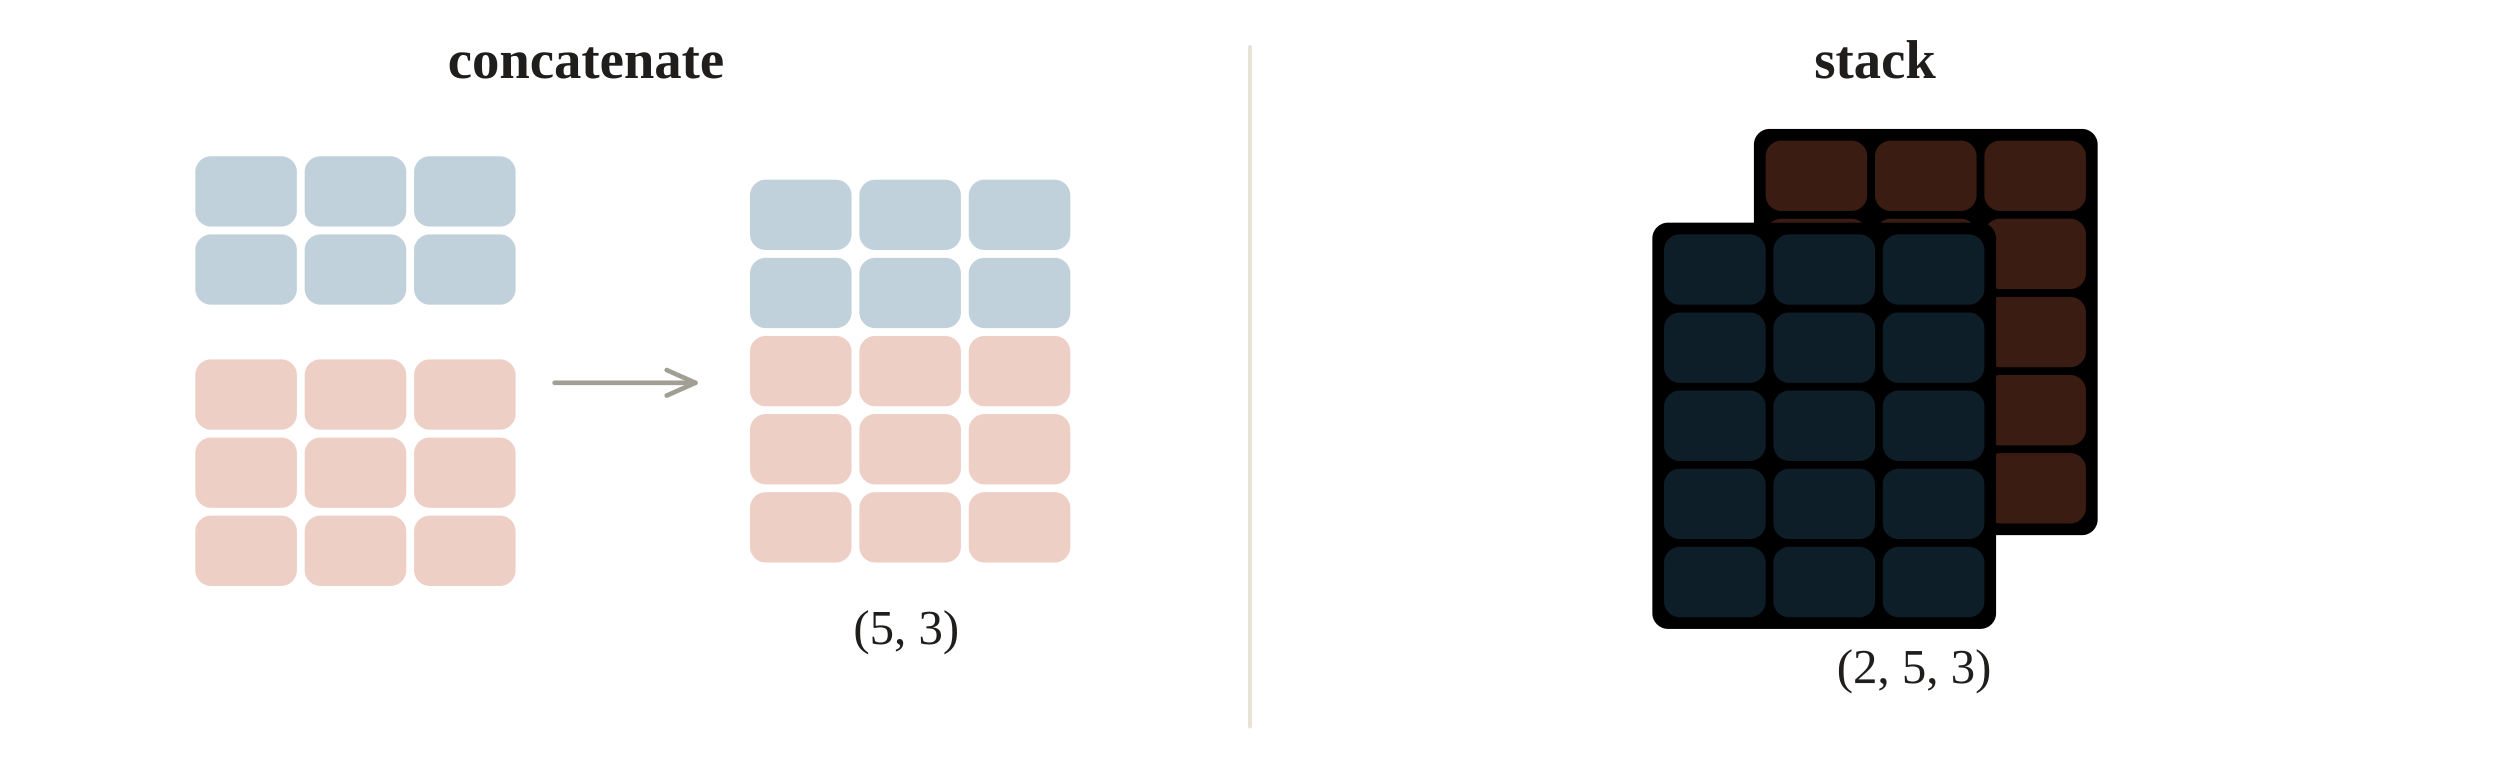
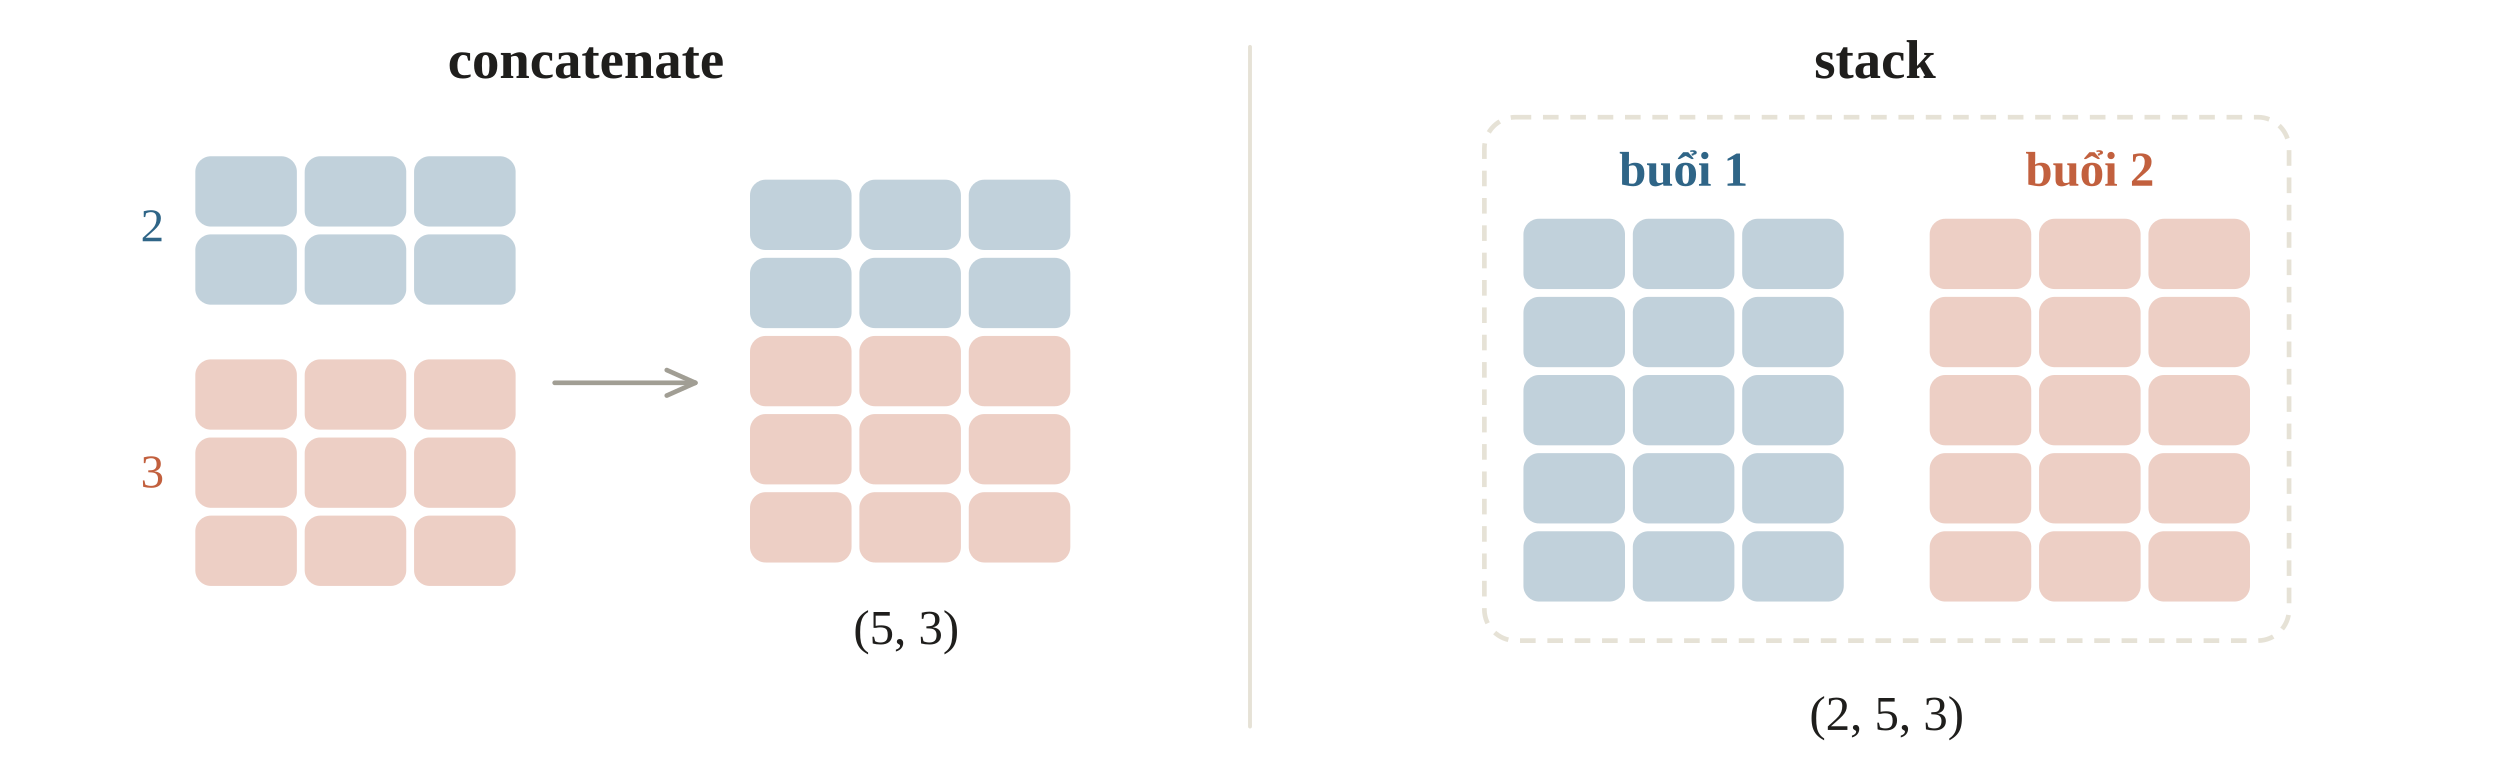
- <svg xmlns="http://www.w3.org/2000/svg" viewBox="0 0 640 196" width="640" style="font-family:var(--serif, Lora, Georgia, serif);color:var(--text, #1f1e1c)">
+ <svg xmlns="http://www.w3.org/2000/svg" viewBox="0 0 640 196" width="640" role="img" aria-label="concatenate nối trục đã có; stack thêm một trục mới." style="font-family:var(--serif, Lora, Georgia, serif);color:var(--text, #1f1e1c)">
  <text x="150" y="16" fill="currentColor" text-anchor="middle" dominant-baseline="middle" font-family="var(--sans, Inter, &quot;Segoe UI&quot;, sans-serif)" font-size="14" font-weight="600">concatenate</text>
  <rect x="50" y="40" width="26" height="18" rx="4" fill="var(--t-n, #2f6587)" fill-opacity="0.3" stroke="none" stroke-width="0" />
  <rect x="78" y="40" width="26" height="18" rx="4" fill="var(--t-n, #2f6587)" fill-opacity="0.3" stroke="none" stroke-width="0" />
  <rect x="106" y="40" width="26" height="18" rx="4" fill="var(--t-n, #2f6587)" fill-opacity="0.3" stroke="none" stroke-width="0" />
  <rect x="50" y="60" width="26" height="18" rx="4" fill="var(--t-n, #2f6587)" fill-opacity="0.3" stroke="none" stroke-width="0" />
  <rect x="78" y="60" width="26" height="18" rx="4" fill="var(--t-n, #2f6587)" fill-opacity="0.3" stroke="none" stroke-width="0" />
  <rect x="106" y="60" width="26" height="18" rx="4" fill="var(--t-n, #2f6587)" fill-opacity="0.3" stroke="none" stroke-width="0" />
  <rect x="50" y="92" width="26" height="18" rx="4" fill="var(--accent, #c2603e)" fill-opacity="0.3" stroke="none" stroke-width="0" />
  <rect x="78" y="92" width="26" height="18" rx="4" fill="var(--accent, #c2603e)" fill-opacity="0.3" stroke="none" stroke-width="0" />
  <rect x="106" y="92" width="26" height="18" rx="4" fill="var(--accent, #c2603e)" fill-opacity="0.3" stroke="none" stroke-width="0" />
  <rect x="50" y="112" width="26" height="18" rx="4" fill="var(--accent, #c2603e)" fill-opacity="0.3" stroke="none" stroke-width="0" />
  <rect x="78" y="112" width="26" height="18" rx="4" fill="var(--accent, #c2603e)" fill-opacity="0.3" stroke="none" stroke-width="0" />
  <rect x="106" y="112" width="26" height="18" rx="4" fill="var(--accent, #c2603e)" fill-opacity="0.3" stroke="none" stroke-width="0" />
  <rect x="50" y="132" width="26" height="18" rx="4" fill="var(--accent, #c2603e)" fill-opacity="0.3" stroke="none" stroke-width="0" />
  <rect x="78" y="132" width="26" height="18" rx="4" fill="var(--accent, #c2603e)" fill-opacity="0.3" stroke="none" stroke-width="0" />
  <rect x="106" y="132" width="26" height="18" rx="4" fill="var(--accent, #c2603e)" fill-opacity="0.3" stroke="none" stroke-width="0" />
+   <text xml:space="preserve" style="font-variant-ligatures:none" x="42" y="59" fill="var(--t-n, #2f6587)" text-anchor="end" dominant-baseline="middle" font-family="var(--mono, &quot;JetBrains Mono&quot;, Consolas, monospace)" font-size="12" font-weight="400">2</text>
+   <text xml:space="preserve" style="font-variant-ligatures:none" x="42" y="122" fill="var(--accent, #c2603e)" text-anchor="end" dominant-baseline="middle" font-family="var(--mono, &quot;JetBrains Mono&quot;, Consolas, monospace)" font-size="12" font-weight="400">3</text>
  <path d="M 142,98 L 178,98" fill="none" stroke="var(--faint, #a19e94)" stroke-width="1.2" stroke-linecap="round" />
  <path d="M 170.695,101.262 L 178,98 L 170.695,94.738" fill="none" stroke="var(--faint, #a19e94)" stroke-width="1.2" opacity="1" stroke-linecap="round" stroke-linejoin="round" />
  <rect x="192" y="46" width="26" height="18" rx="4" fill="var(--t-n, #2f6587)" fill-opacity="0.3" stroke="none" stroke-width="0" />
  <rect x="220" y="46" width="26" height="18" rx="4" fill="var(--t-n, #2f6587)" fill-opacity="0.3" stroke="none" stroke-width="0" />
  <rect x="248" y="46" width="26" height="18" rx="4" fill="var(--t-n, #2f6587)" fill-opacity="0.3" stroke="none" stroke-width="0" />
  <rect x="192" y="66" width="26" height="18" rx="4" fill="var(--t-n, #2f6587)" fill-opacity="0.3" stroke="none" stroke-width="0" />
  <rect x="220" y="66" width="26" height="18" rx="4" fill="var(--t-n, #2f6587)" fill-opacity="0.3" stroke="none" stroke-width="0" />
  <rect x="248" y="66" width="26" height="18" rx="4" fill="var(--t-n, #2f6587)" fill-opacity="0.3" stroke="none" stroke-width="0" />
  <rect x="192" y="86" width="26" height="18" rx="4" fill="var(--accent, #c2603e)" fill-opacity="0.3" stroke="none" stroke-width="0" />
  <rect x="220" y="86" width="26" height="18" rx="4" fill="var(--accent, #c2603e)" fill-opacity="0.3" stroke="none" stroke-width="0" />
  <rect x="248" y="86" width="26" height="18" rx="4" fill="var(--accent, #c2603e)" fill-opacity="0.3" stroke="none" stroke-width="0" />
  <rect x="192" y="106" width="26" height="18" rx="4" fill="var(--accent, #c2603e)" fill-opacity="0.3" stroke="none" stroke-width="0" />
  <rect x="220" y="106" width="26" height="18" rx="4" fill="var(--accent, #c2603e)" fill-opacity="0.3" stroke="none" stroke-width="0" />
  <rect x="248" y="106" width="26" height="18" rx="4" fill="var(--accent, #c2603e)" fill-opacity="0.3" stroke="none" stroke-width="0" />
  <rect x="192" y="126" width="26" height="18" rx="4" fill="var(--accent, #c2603e)" fill-opacity="0.3" stroke="none" stroke-width="0" />
  <rect x="220" y="126" width="26" height="18" rx="4" fill="var(--accent, #c2603e)" fill-opacity="0.3" stroke="none" stroke-width="0" />
  <rect x="248" y="126" width="26" height="18" rx="4" fill="var(--accent, #c2603e)" fill-opacity="0.3" stroke="none" stroke-width="0" />
  <text xml:space="preserve" style="font-variant-ligatures:none" x="232" y="162" fill="currentColor" text-anchor="middle" dominant-baseline="middle" font-family="var(--mono, &quot;JetBrains Mono&quot;, Consolas, monospace)" font-size="12.5" font-weight="400">(5, 3)</text>
  <text x="480" y="16" fill="currentColor" text-anchor="middle" dominant-baseline="middle" font-family="var(--sans, Inter, &quot;Segoe UI&quot;, sans-serif)" font-size="14" font-weight="600">stack</text>
-   <rect x="449" y="33" width="88" height="104" rx="4" fill="var(--paper, var(--bg, #faf9f5))" fill-opacity="1" stroke="none" stroke-width="0" />
-   <rect x="452" y="36" width="26" height="18" rx="4" fill="var(--accent, #c2603e)" fill-opacity="0.3" stroke="none" stroke-width="0" />
-   <rect x="480" y="36" width="26" height="18" rx="4" fill="var(--accent, #c2603e)" fill-opacity="0.3" stroke="none" stroke-width="0" />
-   <rect x="508" y="36" width="26" height="18" rx="4" fill="var(--accent, #c2603e)" fill-opacity="0.3" stroke="none" stroke-width="0" />
-   <rect x="452" y="56" width="26" height="18" rx="4" fill="var(--accent, #c2603e)" fill-opacity="0.3" stroke="none" stroke-width="0" />
-   <rect x="480" y="56" width="26" height="18" rx="4" fill="var(--accent, #c2603e)" fill-opacity="0.3" stroke="none" stroke-width="0" />
-   <rect x="508" y="56" width="26" height="18" rx="4" fill="var(--accent, #c2603e)" fill-opacity="0.3" stroke="none" stroke-width="0" />
-   <rect x="452" y="76" width="26" height="18" rx="4" fill="var(--accent, #c2603e)" fill-opacity="0.3" stroke="none" stroke-width="0" />
-   <rect x="480" y="76" width="26" height="18" rx="4" fill="var(--accent, #c2603e)" fill-opacity="0.3" stroke="none" stroke-width="0" />
-   <rect x="508" y="76" width="26" height="18" rx="4" fill="var(--accent, #c2603e)" fill-opacity="0.3" stroke="none" stroke-width="0" />
-   <rect x="452" y="96" width="26" height="18" rx="4" fill="var(--accent, #c2603e)" fill-opacity="0.3" stroke="none" stroke-width="0" />
-   <rect x="480" y="96" width="26" height="18" rx="4" fill="var(--accent, #c2603e)" fill-opacity="0.3" stroke="none" stroke-width="0" />
-   <rect x="508" y="96" width="26" height="18" rx="4" fill="var(--accent, #c2603e)" fill-opacity="0.3" stroke="none" stroke-width="0" />
-   <rect x="452" y="116" width="26" height="18" rx="4" fill="var(--accent, #c2603e)" fill-opacity="0.3" stroke="none" stroke-width="0" />
-   <rect x="480" y="116" width="26" height="18" rx="4" fill="var(--accent, #c2603e)" fill-opacity="0.3" stroke="none" stroke-width="0" />
-   <rect x="508" y="116" width="26" height="18" rx="4" fill="var(--accent, #c2603e)" fill-opacity="0.3" stroke="none" stroke-width="0" />
-   <rect x="423" y="57" width="88" height="104" rx="4" fill="var(--paper, var(--bg, #faf9f5))" fill-opacity="1" stroke="none" stroke-width="0" />
-   <rect x="426" y="60" width="26" height="18" rx="4" fill="var(--t-n, #2f6587)" fill-opacity="0.3" stroke="none" stroke-width="0" />
-   <rect x="454" y="60" width="26" height="18" rx="4" fill="var(--t-n, #2f6587)" fill-opacity="0.3" stroke="none" stroke-width="0" />
-   <rect x="482" y="60" width="26" height="18" rx="4" fill="var(--t-n, #2f6587)" fill-opacity="0.3" stroke="none" stroke-width="0" />
-   <rect x="426" y="80" width="26" height="18" rx="4" fill="var(--t-n, #2f6587)" fill-opacity="0.3" stroke="none" stroke-width="0" />
-   <rect x="454" y="80" width="26" height="18" rx="4" fill="var(--t-n, #2f6587)" fill-opacity="0.3" stroke="none" stroke-width="0" />
-   <rect x="482" y="80" width="26" height="18" rx="4" fill="var(--t-n, #2f6587)" fill-opacity="0.3" stroke="none" stroke-width="0" />
-   <rect x="426" y="100" width="26" height="18" rx="4" fill="var(--t-n, #2f6587)" fill-opacity="0.3" stroke="none" stroke-width="0" />
-   <rect x="454" y="100" width="26" height="18" rx="4" fill="var(--t-n, #2f6587)" fill-opacity="0.3" stroke="none" stroke-width="0" />
-   <rect x="482" y="100" width="26" height="18" rx="4" fill="var(--t-n, #2f6587)" fill-opacity="0.3" stroke="none" stroke-width="0" />
-   <rect x="426" y="120" width="26" height="18" rx="4" fill="var(--t-n, #2f6587)" fill-opacity="0.3" stroke="none" stroke-width="0" />
-   <rect x="454" y="120" width="26" height="18" rx="4" fill="var(--t-n, #2f6587)" fill-opacity="0.3" stroke="none" stroke-width="0" />
-   <rect x="482" y="120" width="26" height="18" rx="4" fill="var(--t-n, #2f6587)" fill-opacity="0.3" stroke="none" stroke-width="0" />
-   <rect x="426" y="140" width="26" height="18" rx="4" fill="var(--t-n, #2f6587)" fill-opacity="0.3" stroke="none" stroke-width="0" />
-   <rect x="454" y="140" width="26" height="18" rx="4" fill="var(--t-n, #2f6587)" fill-opacity="0.3" stroke="none" stroke-width="0" />
-   <rect x="482" y="140" width="26" height="18" rx="4" fill="var(--t-n, #2f6587)" fill-opacity="0.3" stroke="none" stroke-width="0" />
-   <text xml:space="preserve" style="font-variant-ligatures:none" x="490" y="172" fill="currentColor" text-anchor="middle" dominant-baseline="middle" font-family="var(--mono, &quot;JetBrains Mono&quot;, Consolas, monospace)" font-size="12.5" font-weight="400">(2, 5, 3)</text>
+   <text x="431" y="44" fill="var(--t-n, #2f6587)" text-anchor="middle" dominant-baseline="middle" font-family="var(--sans, Inter, &quot;Segoe UI&quot;, sans-serif)" font-size="12.5" font-weight="600">buổi 1</text>
+   <rect x="390" y="56" width="26" height="18" rx="4" fill="var(--t-n, #2f6587)" fill-opacity="0.3" stroke="none" stroke-width="0" />
+   <rect x="418" y="56" width="26" height="18" rx="4" fill="var(--t-n, #2f6587)" fill-opacity="0.3" stroke="none" stroke-width="0" />
+   <rect x="446" y="56" width="26" height="18" rx="4" fill="var(--t-n, #2f6587)" fill-opacity="0.3" stroke="none" stroke-width="0" />
+   <rect x="390" y="76" width="26" height="18" rx="4" fill="var(--t-n, #2f6587)" fill-opacity="0.3" stroke="none" stroke-width="0" />
+   <rect x="418" y="76" width="26" height="18" rx="4" fill="var(--t-n, #2f6587)" fill-opacity="0.3" stroke="none" stroke-width="0" />
+   <rect x="446" y="76" width="26" height="18" rx="4" fill="var(--t-n, #2f6587)" fill-opacity="0.3" stroke="none" stroke-width="0" />
+   <rect x="390" y="96" width="26" height="18" rx="4" fill="var(--t-n, #2f6587)" fill-opacity="0.3" stroke="none" stroke-width="0" />
+   <rect x="418" y="96" width="26" height="18" rx="4" fill="var(--t-n, #2f6587)" fill-opacity="0.3" stroke="none" stroke-width="0" />
+   <rect x="446" y="96" width="26" height="18" rx="4" fill="var(--t-n, #2f6587)" fill-opacity="0.3" stroke="none" stroke-width="0" />
+   <rect x="390" y="116" width="26" height="18" rx="4" fill="var(--t-n, #2f6587)" fill-opacity="0.3" stroke="none" stroke-width="0" />
+   <rect x="418" y="116" width="26" height="18" rx="4" fill="var(--t-n, #2f6587)" fill-opacity="0.3" stroke="none" stroke-width="0" />
+   <rect x="446" y="116" width="26" height="18" rx="4" fill="var(--t-n, #2f6587)" fill-opacity="0.3" stroke="none" stroke-width="0" />
+   <rect x="390" y="136" width="26" height="18" rx="4" fill="var(--t-n, #2f6587)" fill-opacity="0.3" stroke="none" stroke-width="0" />
+   <rect x="418" y="136" width="26" height="18" rx="4" fill="var(--t-n, #2f6587)" fill-opacity="0.3" stroke="none" stroke-width="0" />
+   <rect x="446" y="136" width="26" height="18" rx="4" fill="var(--t-n, #2f6587)" fill-opacity="0.3" stroke="none" stroke-width="0" />
+   <text x="535" y="44" fill="var(--accent, #c2603e)" text-anchor="middle" dominant-baseline="middle" font-family="var(--sans, Inter, &quot;Segoe UI&quot;, sans-serif)" font-size="12.5" font-weight="600">buổi 2</text>
+   <rect x="494" y="56" width="26" height="18" rx="4" fill="var(--accent, #c2603e)" fill-opacity="0.3" stroke="none" stroke-width="0" />
+   <rect x="522" y="56" width="26" height="18" rx="4" fill="var(--accent, #c2603e)" fill-opacity="0.3" stroke="none" stroke-width="0" />
+   <rect x="550" y="56" width="26" height="18" rx="4" fill="var(--accent, #c2603e)" fill-opacity="0.3" stroke="none" stroke-width="0" />
+   <rect x="494" y="76" width="26" height="18" rx="4" fill="var(--accent, #c2603e)" fill-opacity="0.3" stroke="none" stroke-width="0" />
+   <rect x="522" y="76" width="26" height="18" rx="4" fill="var(--accent, #c2603e)" fill-opacity="0.3" stroke="none" stroke-width="0" />
+   <rect x="550" y="76" width="26" height="18" rx="4" fill="var(--accent, #c2603e)" fill-opacity="0.3" stroke="none" stroke-width="0" />
+   <rect x="494" y="96" width="26" height="18" rx="4" fill="var(--accent, #c2603e)" fill-opacity="0.3" stroke="none" stroke-width="0" />
+   <rect x="522" y="96" width="26" height="18" rx="4" fill="var(--accent, #c2603e)" fill-opacity="0.3" stroke="none" stroke-width="0" />
+   <rect x="550" y="96" width="26" height="18" rx="4" fill="var(--accent, #c2603e)" fill-opacity="0.3" stroke="none" stroke-width="0" />
+   <rect x="494" y="116" width="26" height="18" rx="4" fill="var(--accent, #c2603e)" fill-opacity="0.3" stroke="none" stroke-width="0" />
+   <rect x="522" y="116" width="26" height="18" rx="4" fill="var(--accent, #c2603e)" fill-opacity="0.3" stroke="none" stroke-width="0" />
+   <rect x="550" y="116" width="26" height="18" rx="4" fill="var(--accent, #c2603e)" fill-opacity="0.3" stroke="none" stroke-width="0" />
+   <rect x="494" y="136" width="26" height="18" rx="4" fill="var(--accent, #c2603e)" fill-opacity="0.3" stroke="none" stroke-width="0" />
+   <rect x="522" y="136" width="26" height="18" rx="4" fill="var(--accent, #c2603e)" fill-opacity="0.3" stroke="none" stroke-width="0" />
+   <rect x="550" y="136" width="26" height="18" rx="4" fill="var(--accent, #c2603e)" fill-opacity="0.3" stroke="none" stroke-width="0" />
+   <rect x="380" y="30" width="206" height="134" rx="8" fill="none" fill-opacity="1" stroke="var(--line, #e6e2d6)" stroke-width="1.2" stroke-dasharray="4 3" />
+   <text xml:space="preserve" style="font-variant-ligatures:none" x="483" y="184" fill="currentColor" text-anchor="middle" dominant-baseline="middle" font-family="var(--mono, &quot;JetBrains Mono&quot;, Consolas, monospace)" font-size="12.5" font-weight="400">(2, 5, 3)</text>
  <path d="M 320,12 L 320,186" fill="none" stroke="var(--line, #e6e2d6)" stroke-width="1" stroke-linecap="round" />
</svg>
